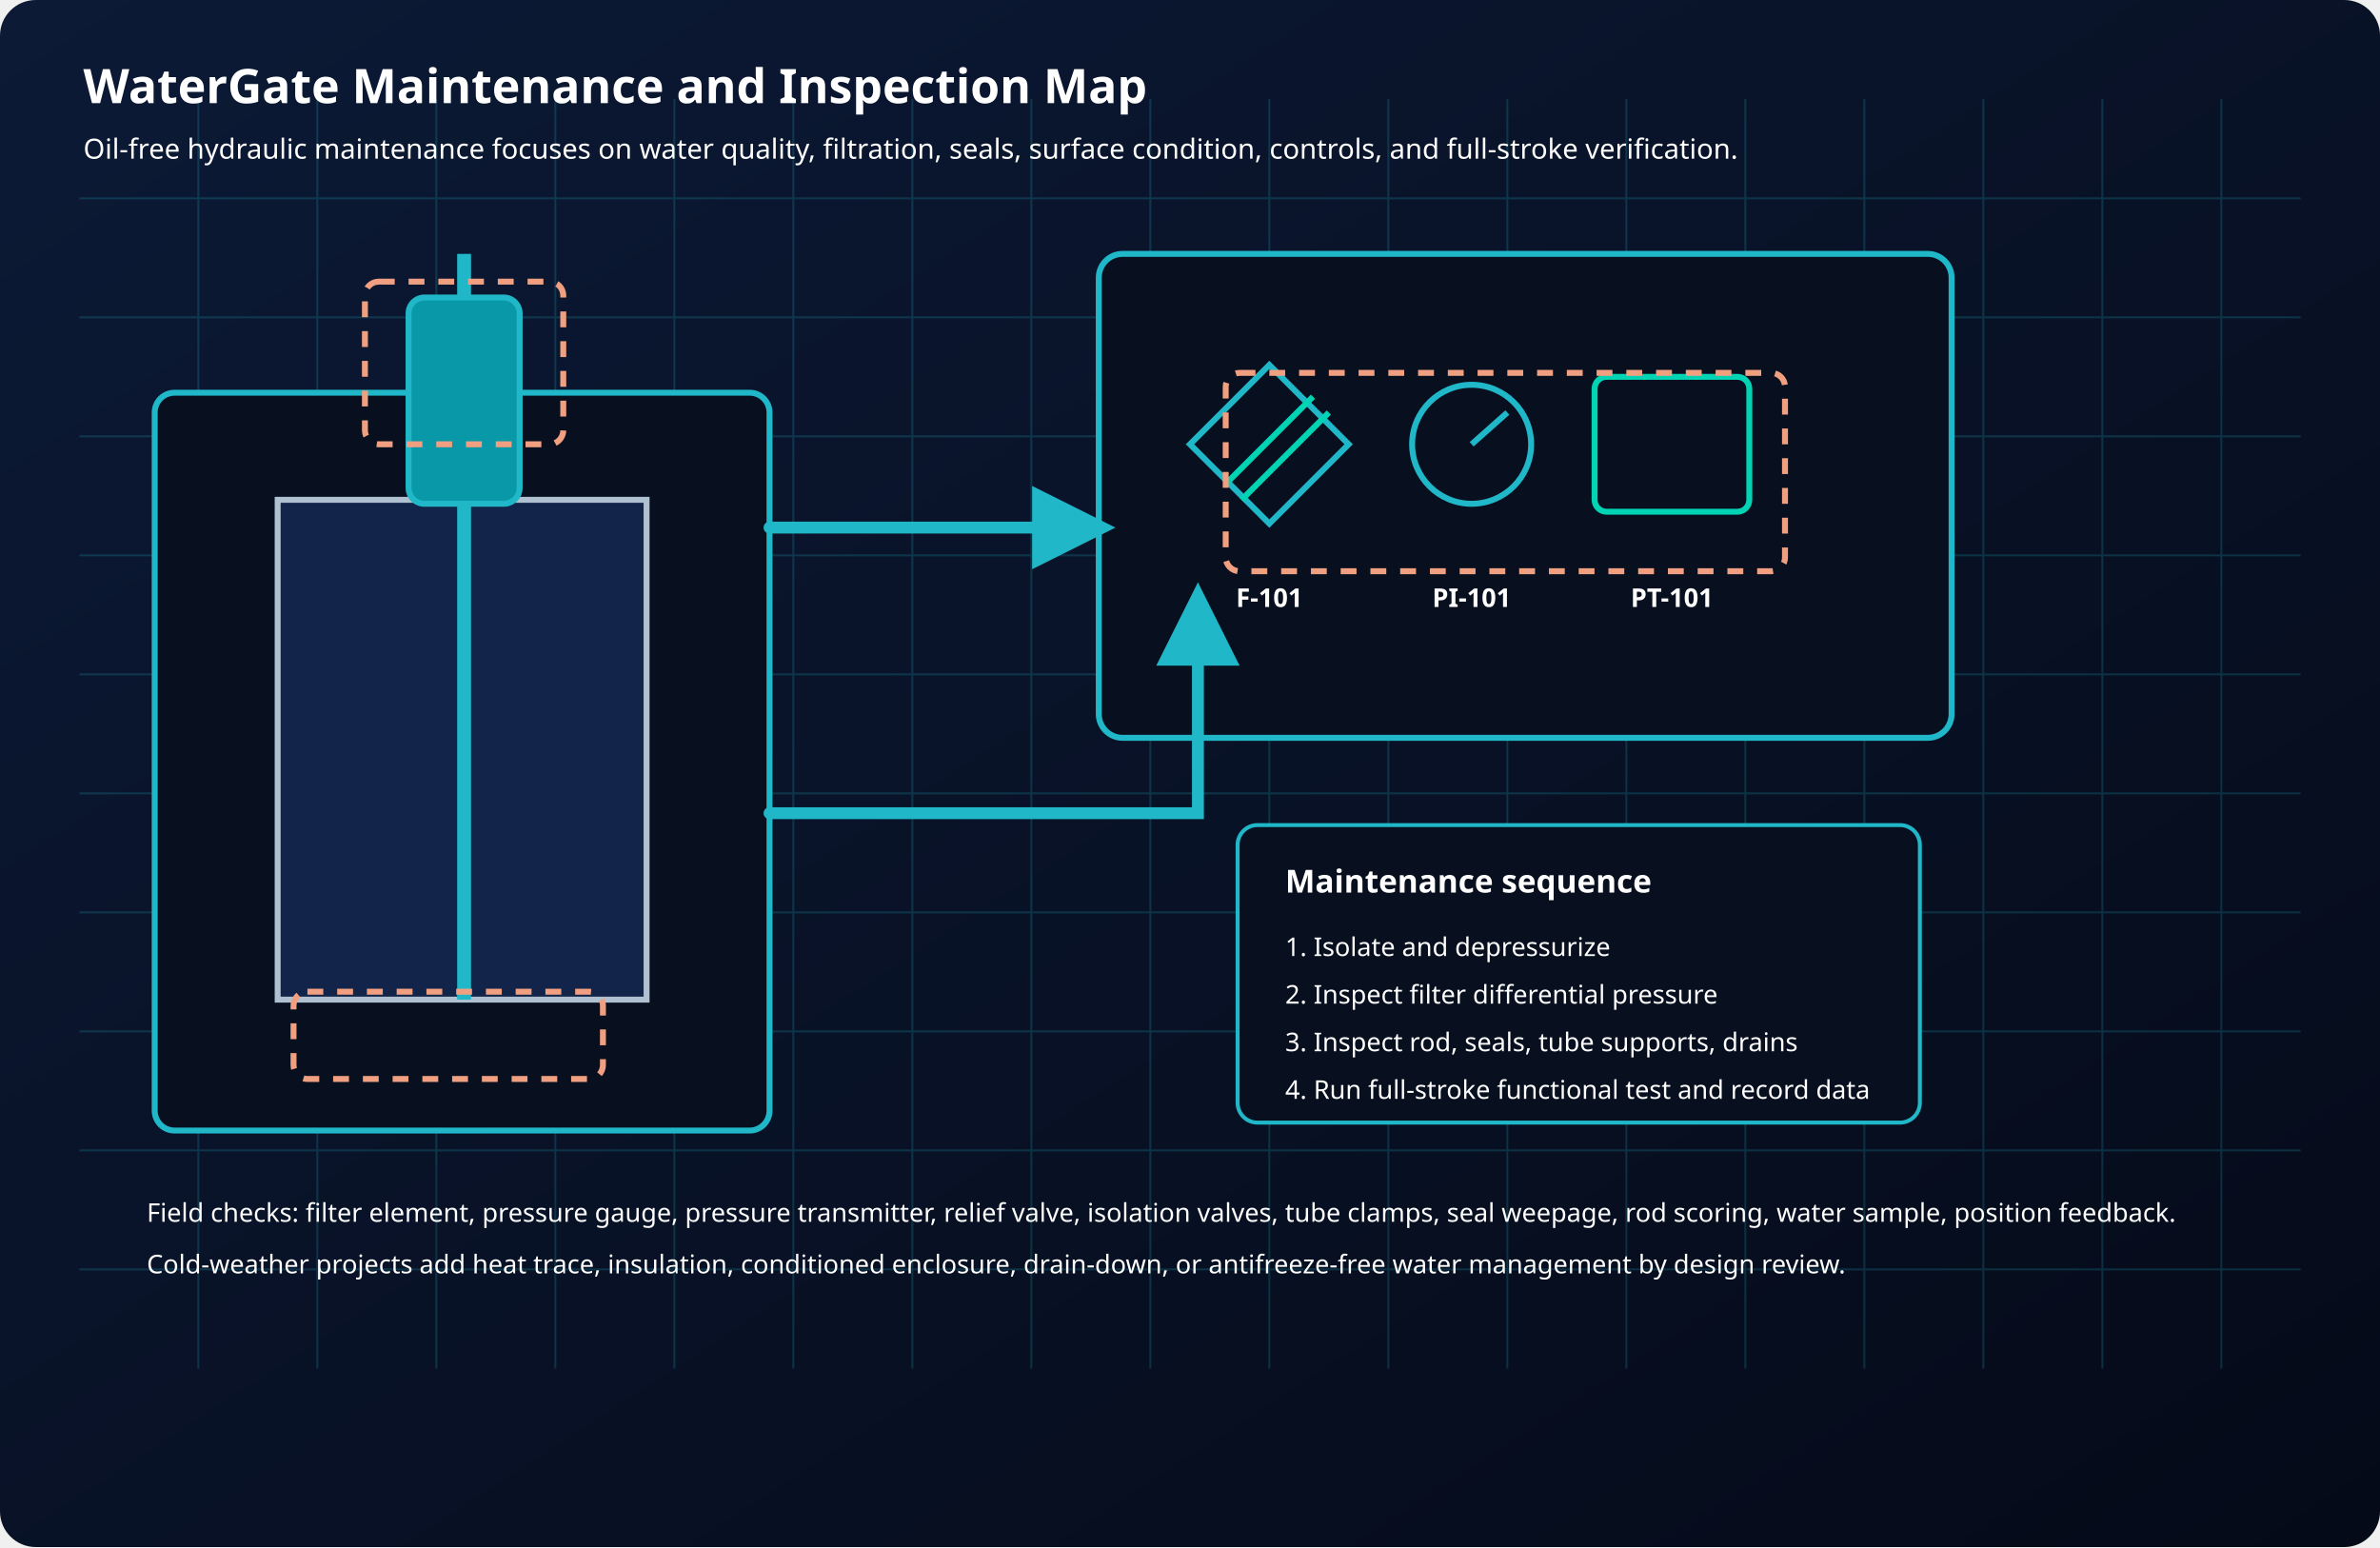
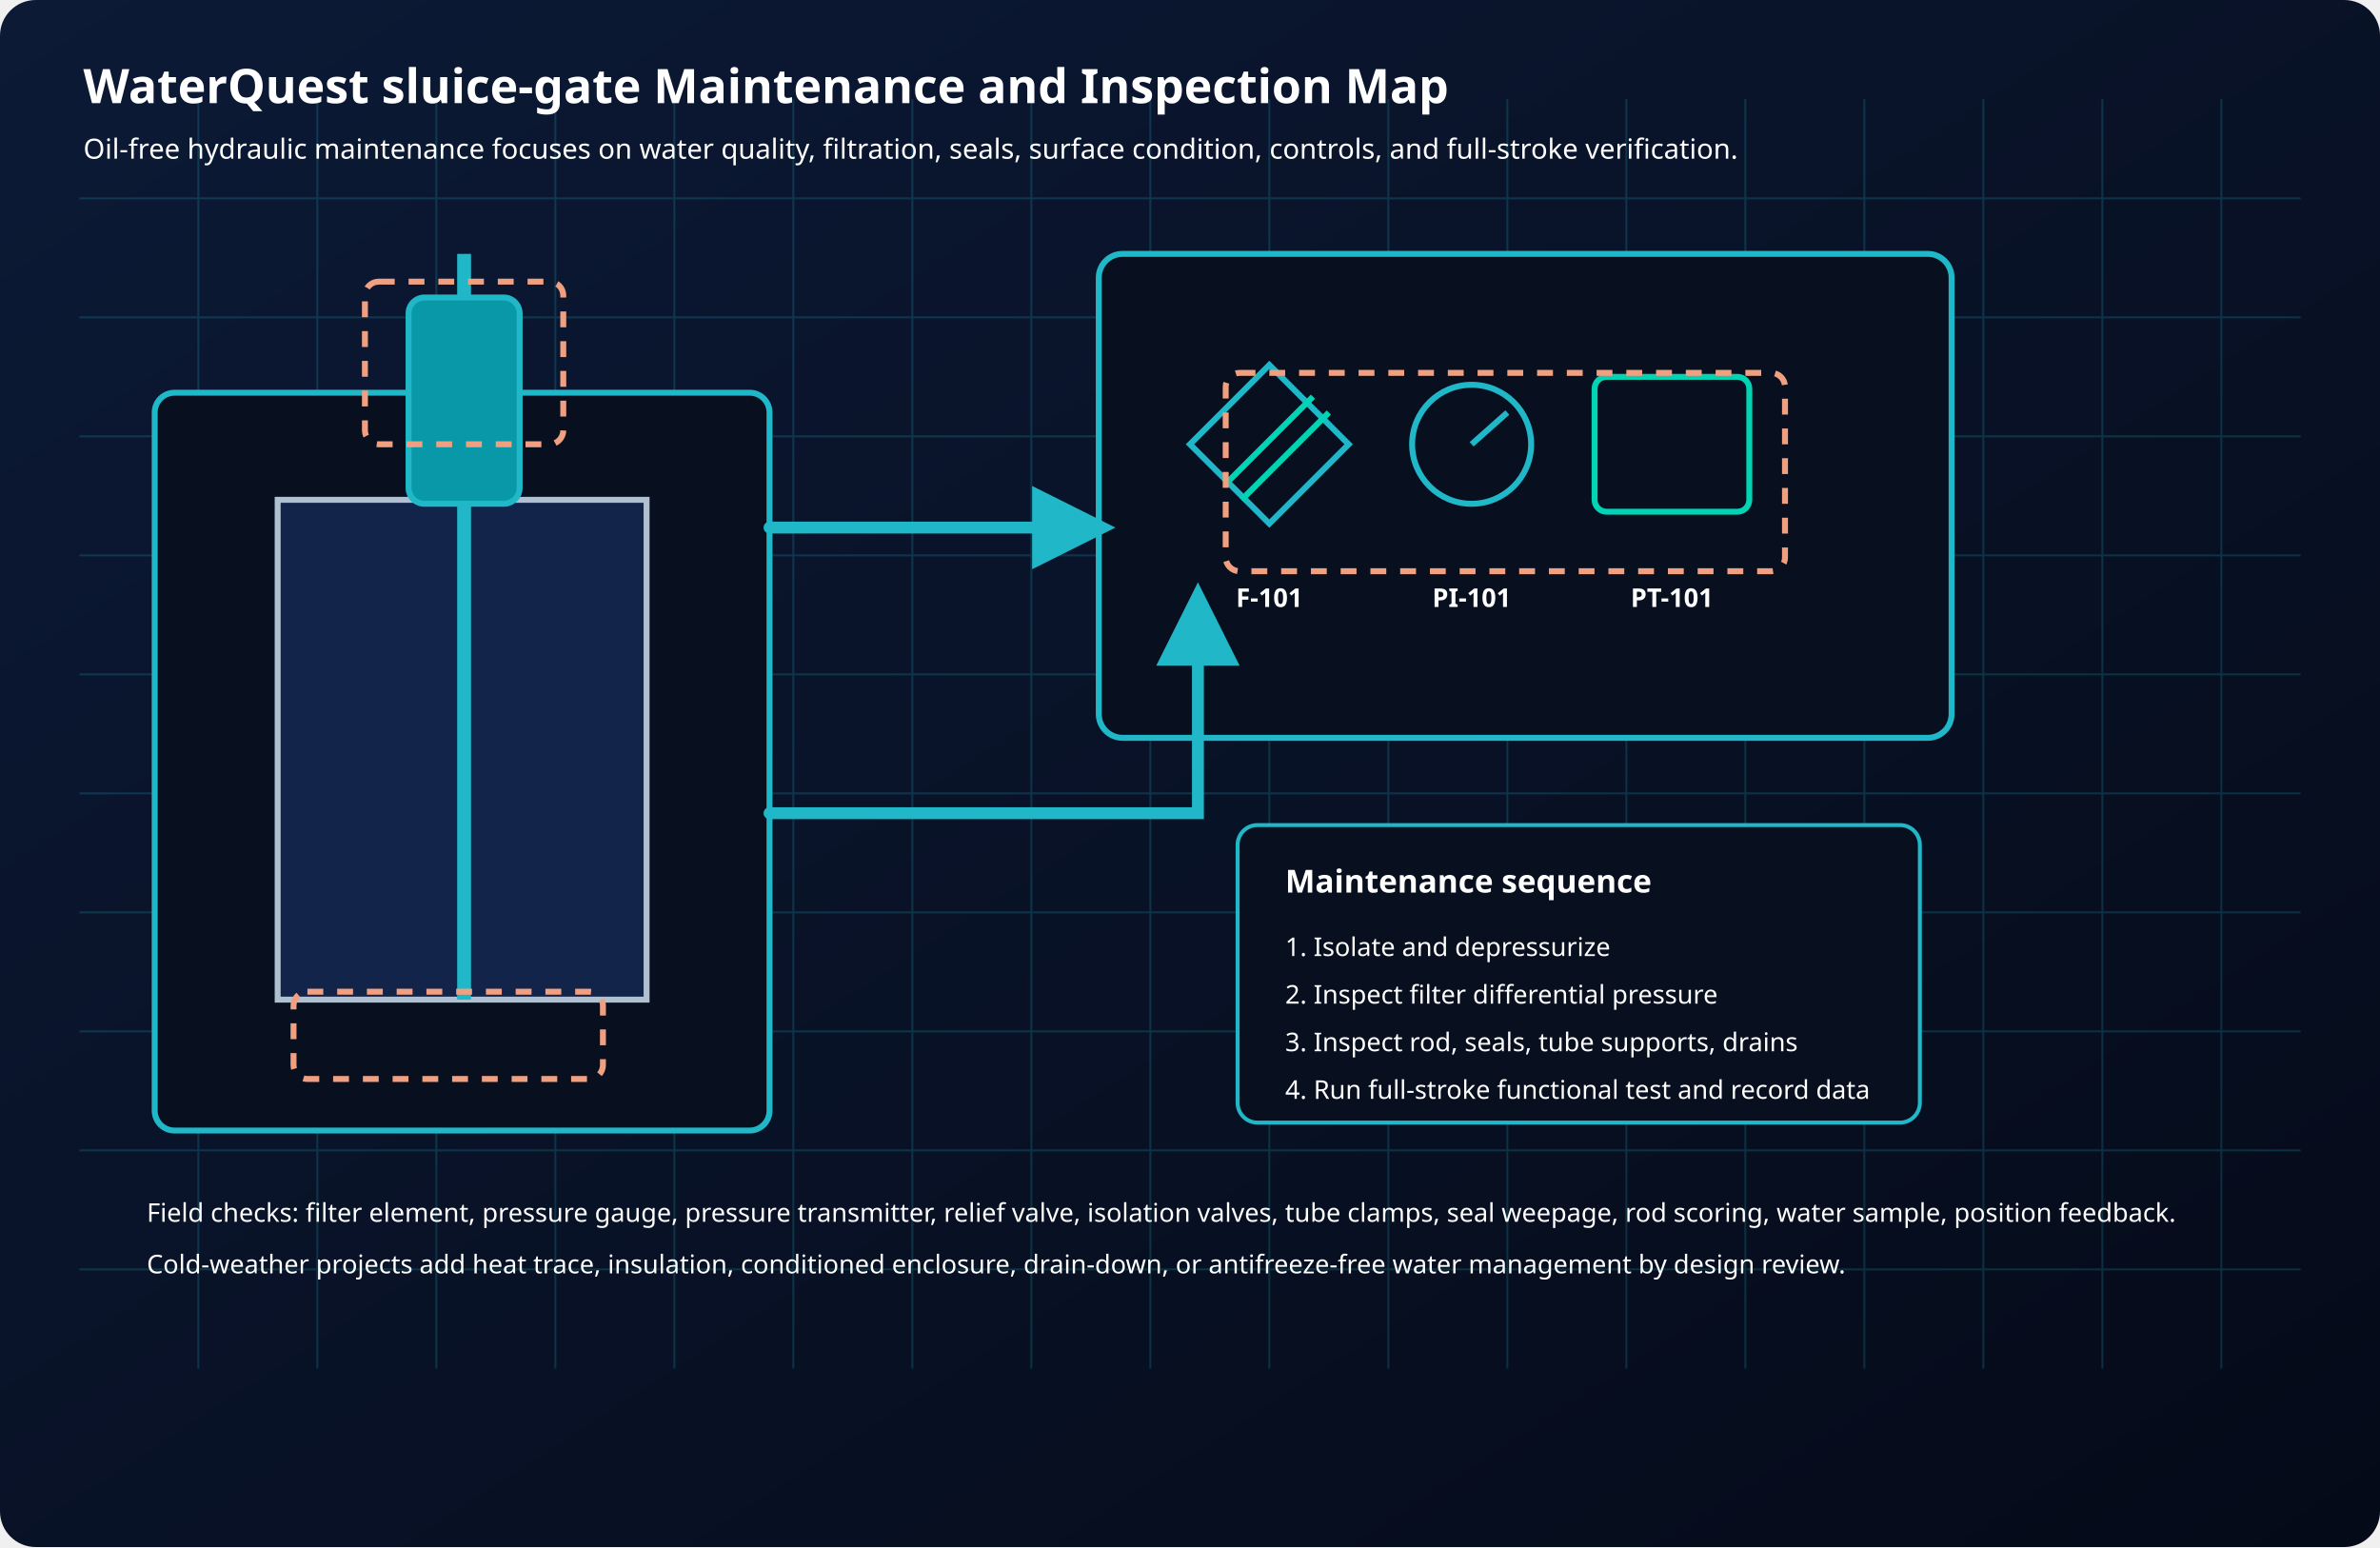
<svg xmlns="http://www.w3.org/2000/svg" viewBox="0 0 1200 780" role="img" aria-labelledby="title desc">
  <defs>
    <linearGradient id="bg" x1="0" x2="1" y1="0" y2="1">
      <stop stop-color="#0C1A36" />
      <stop offset="1" stop-color="#050A18" />
    </linearGradient>
    <marker id="arrow" viewBox="0 0 10 10" refX="8" refY="5" markerWidth="7" markerHeight="7" orient="auto-start-reverse">
      <path d="M0 0l10 5-10 5z" fill="#20B8C8" />
    </marker>
  </defs>
  <rect width="1200" height="780" rx="18" fill="url(#bg)" />
  <g opacity=".2" stroke="#20B8C8" stroke-width="1">
    <path d="M40 100h1120M40 160h1120M40 220h1120M40 280h1120M40 340h1120M40 400h1120M40 460h1120M40 520h1120M40 580h1120M40 640h1120" />
    <path d="M100 50v640M160 50v640M220 50v640M280 50v640M340 50v640M400 50v640M460 50v640M520 50v640M580 50v640M640 50v640M700 50v640M760 50v640M820 50v640M880 50v640M940 50v640M1000 50v640M1060 50v640M1120 50v640" />
  </g>
-   <text x="42" y="52" fill="#FFFFFF" font-family="Avenir, Avenir Next, Nunito Sans, sans-serif" font-size="24" font-weight="800">WaterGate Maintenance and Inspection Map</text>
+   <text x="42" y="52" fill="#FFFFFF" font-family="Avenir, Avenir Next, Nunito Sans, sans-serif" font-size="24" font-weight="800">WaterQuest sluice-gate Maintenance and Inspection Map</text>
  <text x="42" y="80" fill="#FFFFFF" font-family="Avenir, Avenir Next, Nunito Sans, sans-serif" font-size="14">Oil-free hydraulic maintenance focuses on water quality, filtration, seals, surface condition, controls, and full-stroke verification.</text>
  <g transform="translate(78 128)" stroke="#20B8C8" stroke-width="3" fill="none">
    <rect x="0" y="70" width="310" height="372" rx="10" fill="#081020" />
    <rect x="62" y="124" width="186" height="252" fill="#122449" stroke="#AFC0D0" />
    <rect x="128" y="22" width="56" height="104" rx="8" fill="#0898A8" />
    <line x1="156" y1="0" x2="156" y2="22" stroke="#20B8C8" stroke-width="7" />
    <line x1="156" y1="126" x2="156" y2="376" stroke="#20B8C8" stroke-width="7" />
  </g>
  <g transform="translate(554 128)" stroke="#20B8C8" stroke-width="3" fill="none">
    <rect x="0" y="0" width="430" height="244" rx="12" fill="#081020" />
    <polygon points="46,96 86,56 126,96 86,136" />
    <path d="M64 116l44-44M72 124l44-44" stroke="#00D4B4" />
    <circle cx="188" cy="96" r="30" />
    <path d="M188 96l18-16" />
    <rect x="250" y="62" width="78" height="68" rx="6" stroke="#00D4B4" />
    <text x="86" y="178" fill="#FFFFFF" stroke="none" font-family="Avenir, Avenir Next, Nunito Sans, sans-serif" font-size="13" font-weight="800" text-anchor="middle">F-101</text>
    <text x="188" y="178" fill="#FFFFFF" stroke="none" font-family="Avenir, Avenir Next, Nunito Sans, sans-serif" font-size="13" font-weight="800" text-anchor="middle">PI-101</text>
    <text x="289" y="178" fill="#FFFFFF" stroke="none" font-family="Avenir, Avenir Next, Nunito Sans, sans-serif" font-size="13" font-weight="800" text-anchor="middle">PT-101</text>
  </g>
  <g fill="none" stroke="#20B8C8" stroke-width="6" stroke-linecap="round" marker-end="url(#arrow)">
    <path d="M388 266h166" />
    <path d="M388 410h216v-108" />
  </g>
  <g stroke="#F0A080" stroke-width="3" fill="none" stroke-dasharray="8 7">
    <rect x="184" y="142" width="100" height="82" rx="7" />
    <rect x="148" y="500" width="156" height="44" rx="7" />
    <rect x="618" y="188" width="282" height="100" rx="7" />
    <rect x="650" y="426" width="258" height="98" rx="7" />
  </g>
  <g transform="translate(624 416)" font-family="Avenir, Avenir Next, Nunito Sans, sans-serif">
    <rect width="344" height="150" rx="10" fill="#081020" stroke="#20B8C8" stroke-width="2" />
    <text x="24" y="34" fill="#FFFFFF" font-size="16" font-weight="800">Maintenance sequence</text>
    <text x="24" y="66" fill="#FFFFFF" font-size="13">1. Isolate and depressurize</text>
    <text x="24" y="90" fill="#FFFFFF" font-size="13">2. Inspect filter differential pressure</text>
    <text x="24" y="114" fill="#FFFFFF" font-size="13">3. Inspect rod, seals, tube supports, drains</text>
    <text x="24" y="138" fill="#FFFFFF" font-size="13">4. Run full-stroke functional test and record data</text>
  </g>
  <g font-family="Avenir, Avenir Next, Nunito Sans, sans-serif" font-size="13" fill="#EEF4FA">
    <text x="74" y="616" fill="#FFFFFF">Field checks: filter element, pressure gauge, pressure transmitter, relief valve, isolation valves, tube clamps, seal weepage, rod scoring, water sample, position feedback.</text>
    <text x="74" y="642" fill="#FFFFFF">Cold-weather projects add heat trace, insulation, conditioned enclosure, drain-down, or antifreeze-free water management by design review.</text>
  </g>
</svg>
